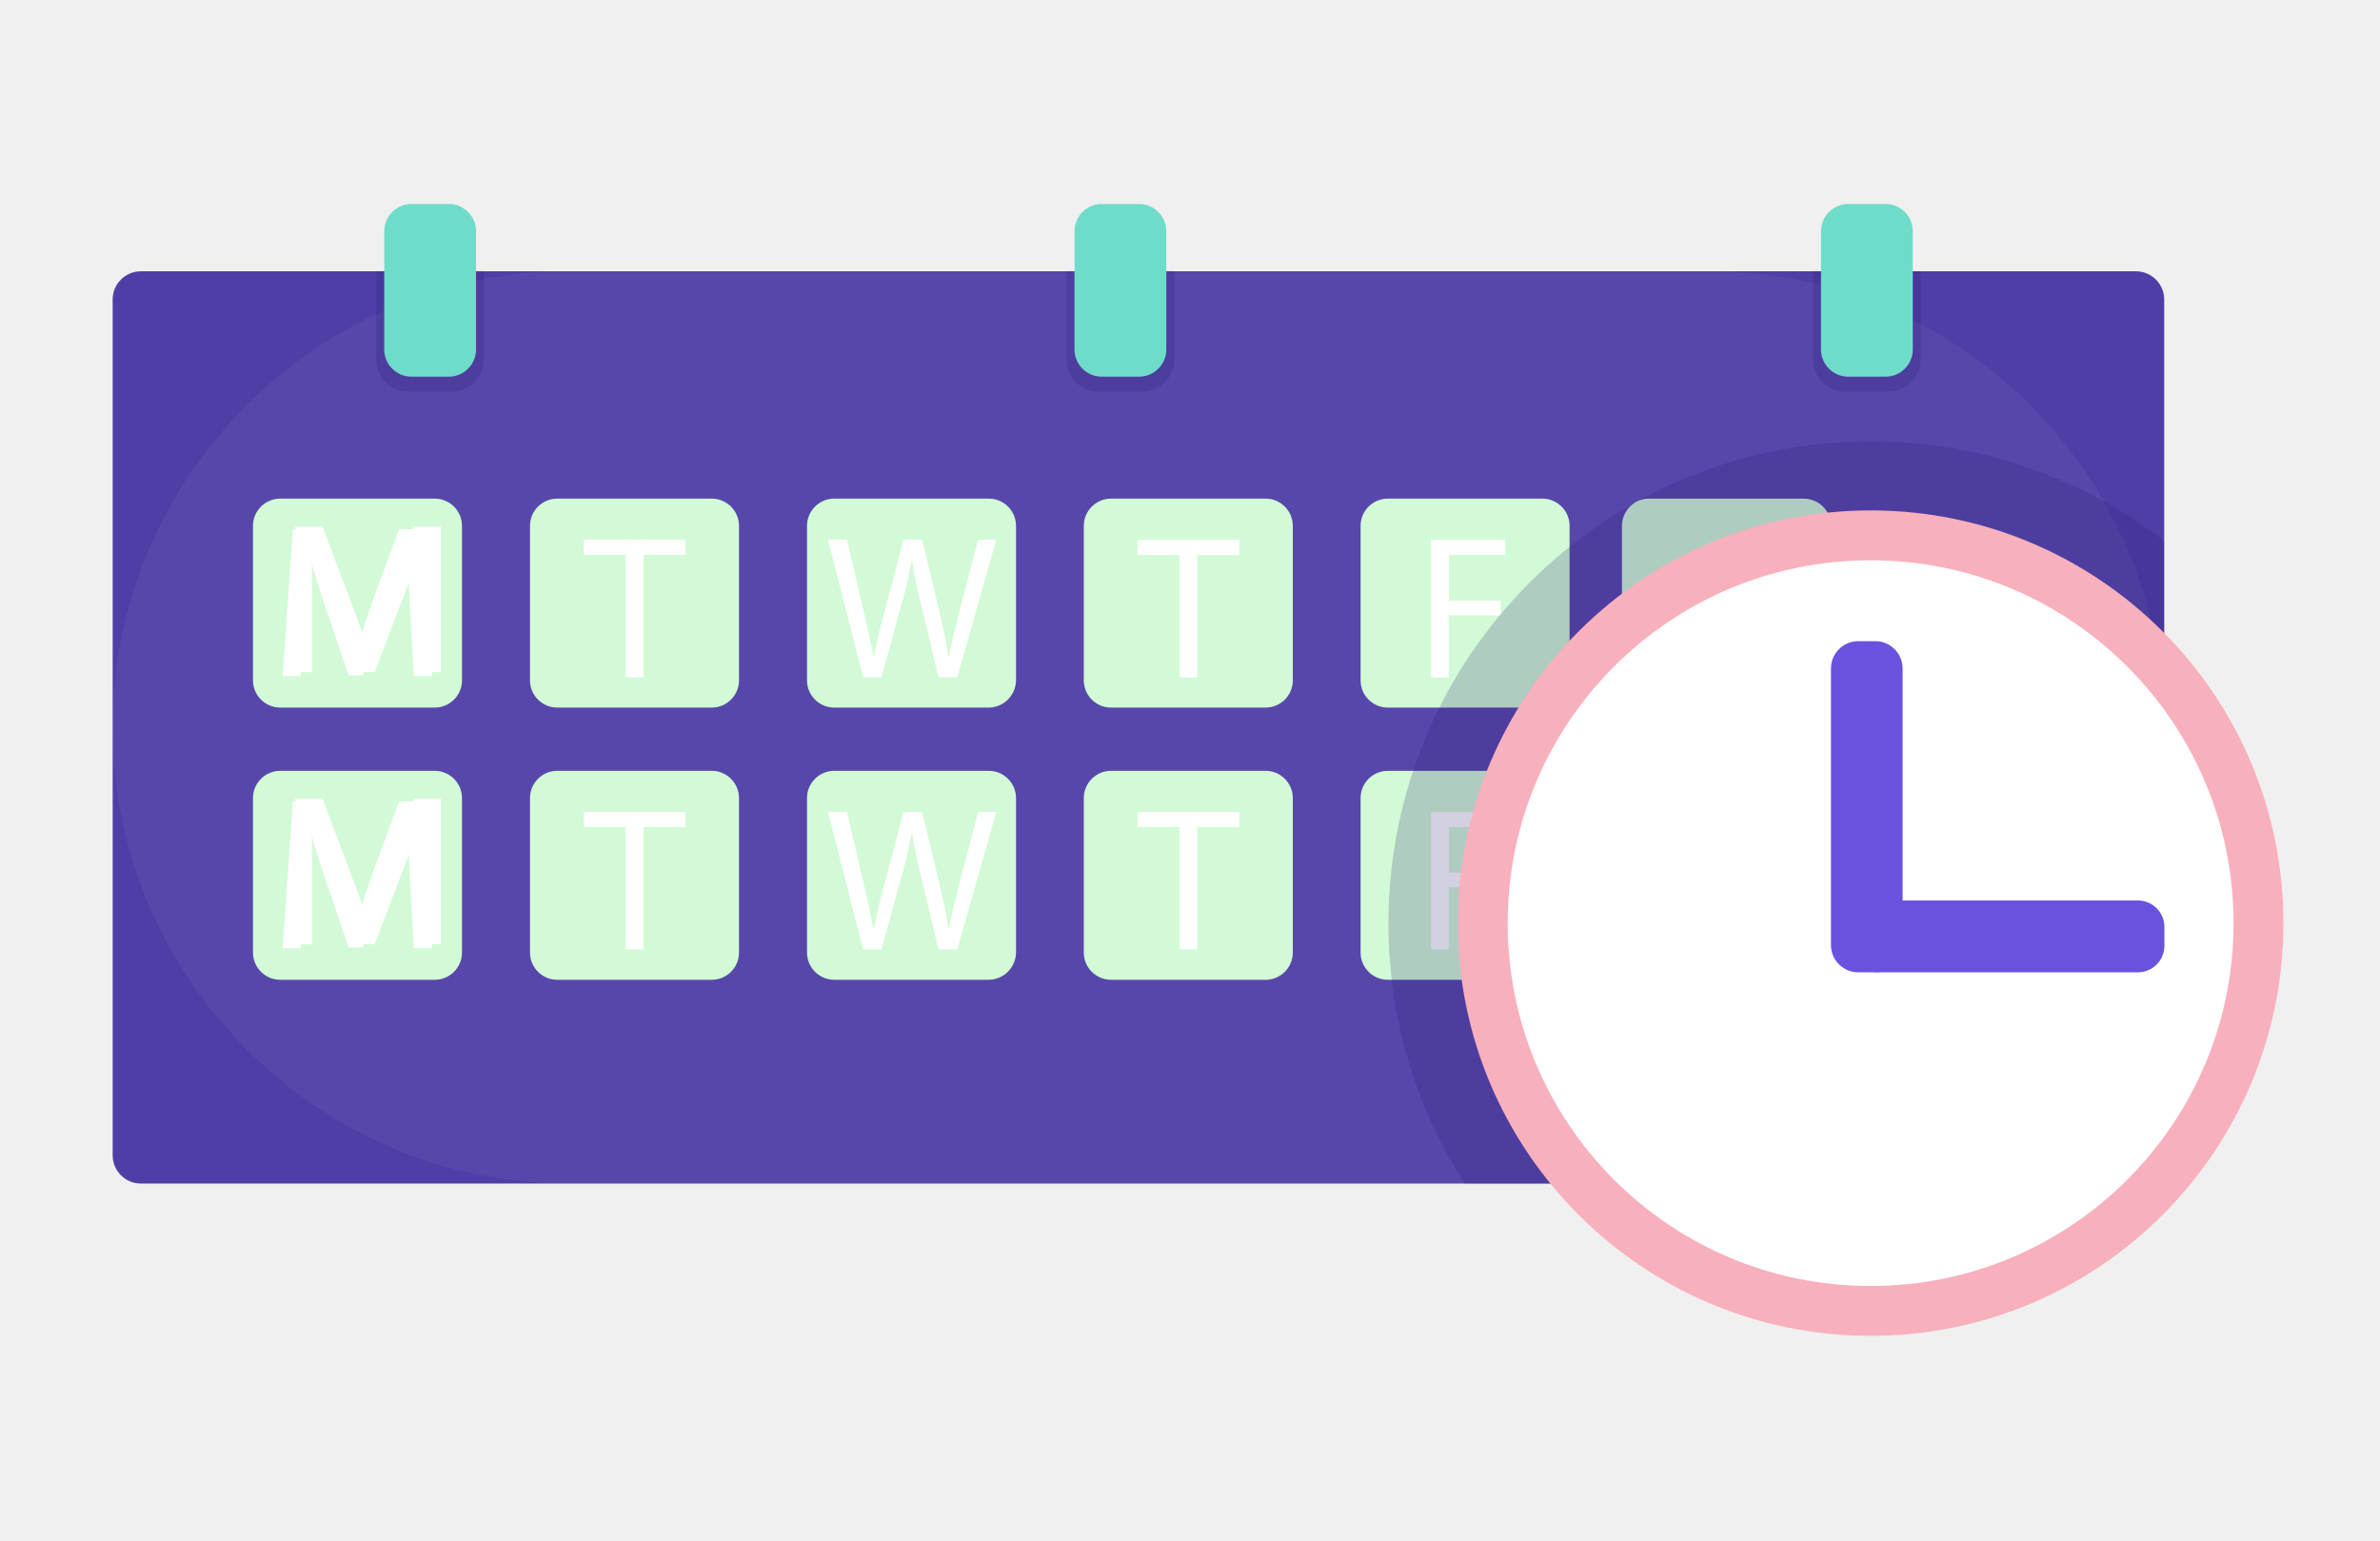
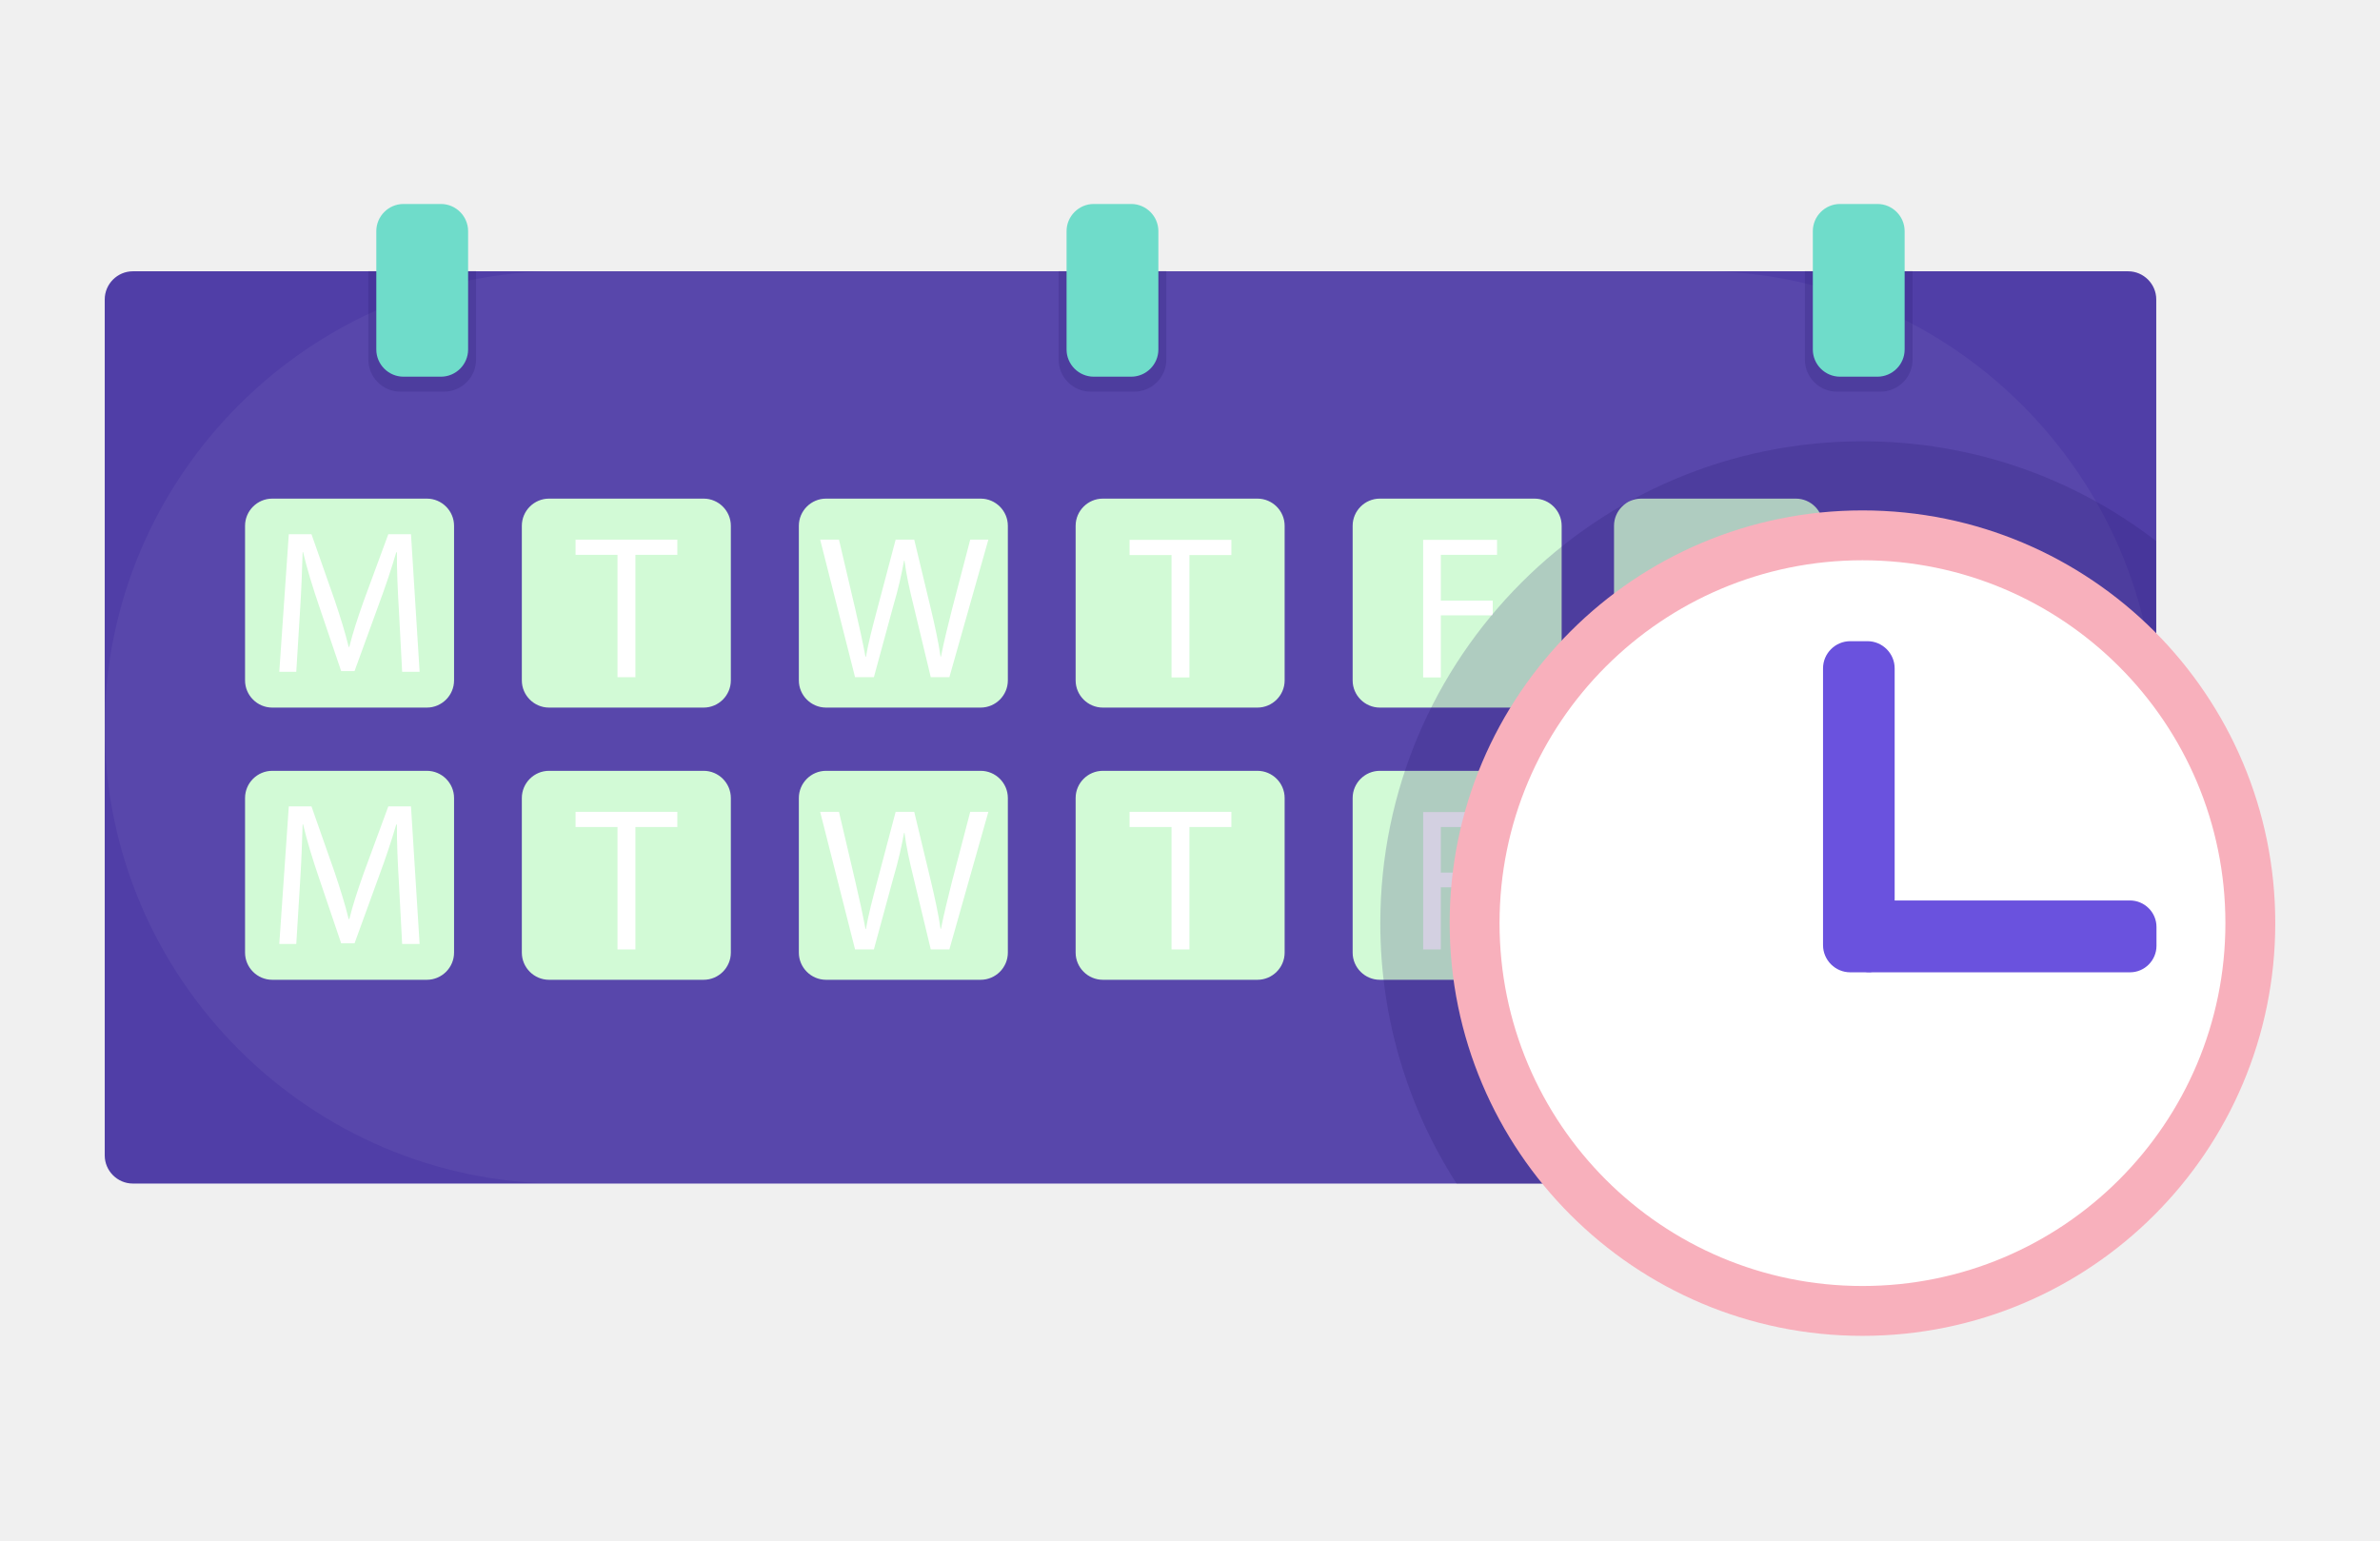
<svg xmlns="http://www.w3.org/2000/svg" version="1.1" id="Layer_1" x="0px" y="0px" viewBox="0 0 1049.9 679.5" style="enable-background:new 0 0 1049.9 679.5;" xml:space="preserve">
  <style type="text/css">
	.st0{fill:#503EA7;}
	.st1{opacity:5.000000e-02;}
	.st2{fill:#FFFFFF;}
	.st3{fill:#D2FAD6;}
- 	.st4{font-family:'MyriadPro-Regular';}
- 	.st5{font-size:90px;}
- 	.st6{opacity:0.2;fill:#23146B;}
- 	.st7{fill:#FFFFFF;stroke:#F8B0BC;stroke-width:22;stroke-miterlimit:10;}
- 	.st8{fill:#6A52DE;}
- 	.st9{fill:#6FDCCA;}
+ 	.st4{opacity:0.2;fill:#23146B;}
+ 	.st5{fill:#FFFFFF;stroke:#F8B0BC;stroke-width:22;stroke-miterlimit:10;}
+ 	.st6{fill:#6A52DE;}
+ 	.st7{fill:#6FDCCA;}
</style>
  <g>
+     <path class="st0" d="M938.8,522.2H58.6c-6.8,0-12.4-5.6-12.4-12.4V132.1c0-6.8,5.6-12.4,12.4-12.4h880.2c6.8,0,12.4,5.6,12.4,12.4   v377.8C951.2,516.7,945.6,522.2,938.8,522.2z" />
+   </g>
+   <g class="st1">
+     <path class="st2" d="M749.9,522.2H247.5c-110.7,0-201.3-90.6-201.3-201.3v0c0-110.7,90.6-201.3,201.3-201.3h502.4   c110.7,0,201.3,90.6,201.3,201.3v0C951.2,431.7,860.6,522.2,749.9,522.2z" />
+   </g>
+   <path class="st3" d="M792.2,312.2H724c-6.6,0-12-5.4-12-12V232c0-6.6,5.4-12,12-12h68.2c6.6,0,12,5.4,12,12v68.2  C804.2,306.8,798.8,312.2,792.2,312.2z" />
+   <path class="st3" d="M188.3,312.2h-68.2c-6.6,0-12-5.4-12-12V232c0-6.6,5.4-12,12-12h68.2c6.6,0,12,5.4,12,12v68.2  C200.3,306.8,194.9,312.2,188.3,312.2z" />
+   <g>
+     <path class="st2" d="M176,269.9c-0.5-8.5-1-18.6-0.9-26.2h-0.3c-2.1,7.1-4.6,14.7-7.7,23l-10.7,29.4h-5.9l-9.8-28.9   c-2.9-8.5-5.3-16.4-7-23.6h-0.2c-0.2,7.6-0.6,17.7-1.2,26.8l-1.6,26h-7.5l4.2-60.7h10l10.3,29.3c2.5,7.5,4.6,14.1,6.1,20.4h0.3   c1.5-6.1,3.7-12.8,6.4-20.4l10.8-29.3h10l3.8,60.7h-7.7L176,269.9z" />
+   </g>
+   <path class="st3" d="M310.4,312.2h-68.2c-6.6,0-12-5.4-12-12V232c0-6.6,5.4-12,12-12h68.2c6.6,0,12,5.4,12,12v68.2  C322.4,306.8,317,312.2,310.4,312.2z" />
+   <g>
+     <path class="st2" d="M272.3,244.8h-18.4v-6.7h44.9v6.7h-18.5v54h-7.9V244.8z" />
+   </g>
+   <path class="st3" d="M554.7,312.2h-68.2c-6.6,0-12-5.4-12-12V232c0-6.6,5.4-12,12-12h68.2c6.6,0,12,5.4,12,12v68.2  C566.7,306.8,561.3,312.2,554.7,312.2z" />
+   <g>
+     <path class="st2" d="M516.7,244.9h-18.4v-6.7h44.9v6.7h-18.5v54h-7.9V244.9z" />
+   </g>
+   <path class="st3" d="M676.9,312.2h-68.2c-6.6,0-12-5.4-12-12V232c0-6.6,5.4-12,12-12h68.2c6.6,0,12,5.4,12,12v68.2  C688.9,306.8,683.5,312.2,676.9,312.2z" />
+   <g>
+     <path class="st2" d="M627.7,238.2h32.7v6.6h-24.8v20.2h22.9v6.5h-22.9v27.4h-7.8V238.2z" />
+   </g>
+   <path class="st3" d="M432.6,312.2h-68.2c-6.6,0-12-5.4-12-12V232c0-6.6,5.4-12,12-12h68.2c6.6,0,12,5.4,12,12v68.2  C444.6,306.8,439.2,312.2,432.6,312.2z" />
+   <g>
+     <path class="st2" d="M377.2,298.8l-15.4-60.7h8.3l7.2,30.7c1.8,7.6,3.4,15.1,4.5,21h0.2c1-6,2.9-13.2,5-21.1l8.1-30.6h8.2l7.4,30.8   c1.7,7.2,3.3,14.4,4.2,20.8h0.2c1.3-6.7,3-13.4,4.9-21l8-30.6h8l-17.2,60.7h-8.2l-7.6-31.6c-1.9-7.7-3.2-13.7-4-19.8h-0.2   c-1.1,6-2.4,12-4.7,19.8l-8.6,31.6H377.2z" />
+   </g>
+   <g>
+     <path class="st3" d="M792.2,432.3H724c-6.6,0-12-5.4-12-12v-68.2c0-6.6,5.4-12,12-12h68.2c6.6,0,12,5.4,12,12v68.2   C804.2,426.9,798.8,432.3,792.2,432.3z" />
+     <path class="st3" d="M188.3,432.3h-68.2c-6.6,0-12-5.4-12-12v-68.2c0-6.6,5.4-12,12-12h68.2c6.6,0,12,5.4,12,12v68.2   C200.3,426.9,194.9,432.3,188.3,432.3z" />
    <g>
-       <path class="st0" d="M942.3,522.2H62.1c-6.8,0-12.4-5.6-12.4-12.4V132.1c0-6.8,5.6-12.4,12.4-12.4h880.2c6.8,0,12.4,5.6,12.4,12.4    v377.8C954.7,516.7,949.1,522.2,942.3,522.2z" />
+       <path class="st2" d="M176,390c-0.5-8.5-1-18.6-0.9-26.2h-0.3c-2.1,7.1-4.6,14.7-7.7,23l-10.7,29.4h-5.9l-9.8-28.9    c-2.9-8.5-5.3-16.4-7-23.6h-0.2c-0.2,7.6-0.6,17.7-1.2,26.8l-1.6,26h-7.5l4.2-60.7h10l10.3,29.3c2.5,7.5,4.6,14.1,6.1,20.4h0.3    c1.5-6.1,3.7-12.8,6.4-20.4l10.8-29.3h10l3.8,60.7h-7.7L176,390z" />
    </g>
-     <g class="st1">
-       <path class="st2" d="M753.4,522.2H251c-110.7,0-201.3-90.6-201.3-201.3v0c0-110.7,90.6-201.3,201.3-201.3h502.4    c110.7,0,201.3,90.6,201.3,201.3v0C954.7,431.7,864.1,522.2,753.4,522.2z" />
+     <path class="st3" d="M310.4,432.3h-68.2c-6.6,0-12-5.4-12-12v-68.2c0-6.6,5.4-12,12-12h68.2c6.6,0,12,5.4,12,12v68.2   C322.4,426.9,317,432.3,310.4,432.3z" />
+     <g>
+       <path class="st2" d="M272.3,364.9h-18.4v-6.7h44.9v6.7h-18.5v54h-7.9V364.9z" />
    </g>
+     <path class="st3" d="M554.7,432.3h-68.2c-6.6,0-12-5.4-12-12v-68.2c0-6.6,5.4-12,12-12h68.2c6.6,0,12,5.4,12,12v68.2   C566.7,426.9,561.3,432.3,554.7,432.3z" />
    <g>
-       <path class="st3" d="M795.7,312.2h-68.2c-6.6,0-12-5.4-12-12V232c0-6.6,5.4-12,12-12h68.2c6.6,0,12,5.4,12,12v68.2    C807.7,306.8,802.3,312.2,795.7,312.2z" />
-       <path class="st3" d="M191.8,312.2h-68.2c-6.6,0-12-5.4-12-12V232c0-6.6,5.4-12,12-12h68.2c6.6,0,12,5.4,12,12v68.2    C203.8,306.8,198.4,312.2,191.8,312.2z" />
-       <text transform="matrix(1 0 0 1 121.5557 296.5363)" class="st2 st4 st5">M</text>
-       <path class="st3" d="M314,312.2h-68.2c-6.6,0-12-5.4-12-12V232c0-6.6,5.4-12,12-12H314c6.6,0,12,5.4,12,12v68.2    C326,306.8,320.6,312.2,314,312.2z" />
-       <g>
-         <path class="st2" d="M275.9,244.8h-18.4v-6.7h44.9v6.7h-18.5v54h-7.9V244.8z" />
-       </g>
-       <path class="st3" d="M558.3,312.2h-68.2c-6.6,0-12-5.4-12-12V232c0-6.6,5.4-12,12-12h68.2c6.6,0,12,5.4,12,12v68.2    C570.3,306.8,564.9,312.2,558.3,312.2z" />
-       <g>
-         <path class="st2" d="M520.2,244.9h-18.4v-6.7h44.9v6.7h-18.5v54h-7.9V244.9z" />
-       </g>
-       <path class="st3" d="M680.4,312.2h-68.2c-6.6,0-12-5.4-12-12V232c0-6.6,5.4-12,12-12h68.2c6.6,0,12,5.4,12,12v68.2    C692.4,306.8,687,312.2,680.4,312.2z" />
-       <g>
-         <path class="st2" d="M631.3,238.2h32.7v6.6h-24.8v20.2H662v6.5h-22.9v27.4h-7.8V238.2z" />
-       </g>
-       <path class="st3" d="M436.1,312.2H368c-6.6,0-12-5.4-12-12V232c0-6.6,5.4-12,12-12h68.2c6.6,0,12,5.4,12,12v68.2    C448.1,306.8,442.7,312.2,436.1,312.2z" />
-       <g>
-         <path class="st2" d="M380.7,298.8l-15.4-60.7h8.3l7.2,30.7c1.8,7.6,3.4,15.1,4.5,21h0.2c1-6,2.9-13.2,5-21.1l8.1-30.6h8.2     l7.4,30.8c1.7,7.2,3.3,14.4,4.2,20.8h0.2c1.3-6.7,3-13.4,4.9-21l8-30.6h8l-17.2,60.7H414l-7.6-31.6c-1.9-7.7-3.2-13.7-4-19.8     h-0.2c-1.1,6-2.4,12-4.7,19.8l-8.6,31.6H380.7z" />
-       </g>
-       <g>
-         <path class="st2" d="M181,269.9c-0.5-9-1.1-19.9-1-28h-0.3c-2.2,7.6-4.9,15.7-8.2,24.6l-11.4,31.4h-6.3l-10.5-30.8     c-3.1-9.1-5.7-17.5-7.5-25.2h-0.2c-0.2,8.1-0.7,18.9-1.2,28.6l-1.7,27.8h-8l4.5-64.8h10.7l11,31.3c2.7,8,4.9,15.1,6.5,21.8h0.3     c1.6-6.5,3.9-13.6,6.8-21.8l11.5-31.3h10.7l4,64.8h-8.2L181,269.9z" />
-       </g>
+       <path class="st2" d="M516.7,364.9h-18.4v-6.7h44.9v6.7h-18.5v54h-7.9V364.9z" />
    </g>
-     <path class="st3" d="M795.7,432.3h-68.2c-6.6,0-12-5.4-12-12v-68.2c0-6.6,5.4-12,12-12h68.2c6.6,0,12,5.4,12,12v68.2   C807.7,426.9,802.3,432.3,795.7,432.3z" />
-     <path class="st3" d="M191.8,432.3h-68.2c-6.6,0-12-5.4-12-12v-68.2c0-6.6,5.4-12,12-12h68.2c6.6,0,12,5.4,12,12v68.2   C203.8,426.9,198.4,432.3,191.8,432.3z" />
-     <text transform="matrix(1 0 0 1 121.5557 416.611)" class="st2 st4 st5">M</text>
-     <path class="st3" d="M314,432.3h-68.2c-6.6,0-12-5.4-12-12v-68.2c0-6.6,5.4-12,12-12H314c6.6,0,12,5.4,12,12v68.2   C326,426.9,320.6,432.3,314,432.3z" />
+     <path class="st3" d="M676.9,432.3h-68.2c-6.6,0-12-5.4-12-12v-68.2c0-6.6,5.4-12,12-12h68.2c6.6,0,12,5.4,12,12v68.2   C688.9,426.9,683.5,432.3,676.9,432.3z" />
    <g>
-       <path class="st2" d="M275.9,364.9h-18.4v-6.7h44.9v6.7h-18.5v54h-7.9V364.9z" />
+       <path class="st2" d="M627.7,358.3h32.7v6.6h-24.8V385h22.9v6.5h-22.9v27.4h-7.8V358.3z" />
    </g>
-     <path class="st3" d="M558.3,432.3h-68.2c-6.6,0-12-5.4-12-12v-68.2c0-6.6,5.4-12,12-12h68.2c6.6,0,12,5.4,12,12v68.2   C570.3,426.9,564.9,432.3,558.3,432.3z" />
+     <path class="st3" d="M432.6,432.3h-68.2c-6.6,0-12-5.4-12-12v-68.2c0-6.6,5.4-12,12-12h68.2c6.6,0,12,5.4,12,12v68.2   C444.6,426.9,439.2,432.3,432.6,432.3z" />
    <g>
-       <path class="st2" d="M520.2,364.9h-18.4v-6.7h44.9v6.7h-18.5v54h-7.9V364.9z" />
-     </g>
-     <path class="st3" d="M680.4,432.3h-68.2c-6.6,0-12-5.4-12-12v-68.2c0-6.6,5.4-12,12-12h68.2c6.6,0,12,5.4,12,12v68.2   C692.4,426.9,687,432.3,680.4,432.3z" />
-     <g>
-       <path class="st2" d="M631.3,358.3h32.7v6.6h-24.8V385H662v6.5h-22.9v27.4h-7.8V358.3z" />
-     </g>
-     <path class="st3" d="M436.1,432.3H368c-6.6,0-12-5.4-12-12v-68.2c0-6.6,5.4-12,12-12h68.2c6.6,0,12,5.4,12,12v68.2   C448.1,426.9,442.7,432.3,436.1,432.3z" />
-     <g>
-       <path class="st2" d="M380.7,418.9l-15.4-60.7h8.3l7.2,30.7c1.8,7.6,3.4,15.1,4.5,21h0.2c1-6,2.9-13.2,5-21.1l8.1-30.6h8.2    l7.4,30.8c1.7,7.2,3.3,14.4,4.2,20.8h0.2c1.3-6.7,3-13.4,4.9-21l8-30.6h8l-17.2,60.7H414l-7.6-31.6c-1.9-7.7-3.2-13.7-4-19.8h-0.2    c-1.1,6-2.4,12-4.7,19.8l-8.6,31.6H380.7z" />
-     </g>
-     <g>
-       <path class="st2" d="M181,390c-0.5-9-1.1-19.9-1-28h-0.3c-2.2,7.6-4.9,15.7-8.2,24.6L160.1,418h-6.3l-10.5-30.8    c-3.1-9.1-5.7-17.5-7.5-25.2h-0.2c-0.2,8.1-0.7,18.9-1.2,28.6l-1.7,27.8h-8l4.5-64.8h10.7l11,31.3c2.7,8,4.9,15.1,6.5,21.8h0.3    c1.6-6.5,3.9-13.6,6.8-21.8l11.5-31.3h10.7l4,64.8h-8.2L181,390z" />
-     </g>
-     <path class="st6" d="M825.2,194.7c-117.4,0-212.7,95.2-212.7,212.7c0,42.3,12.4,81.8,33.7,114.9h296.1c6.8,0,12.4-5.6,12.4-12.4   V238.7C918.8,211.1,873.9,194.7,825.2,194.7z" />
-     <circle class="st7" cx="825.2" cy="407.3" r="171.1" />
-     <path class="st8" d="M827.3,429h-7.6c-6.6,0-12-5.4-12-12V294.9c0-6.6,5.4-12,12-12h7.6c6.6,0,12,5.4,12,12V417   C839.3,423.6,833.9,429,827.3,429z" />
-     <path class="st8" d="M816.8,417.3V409c0-6.4,5.2-11.7,11.7-11.7h114.6c6.4,0,11.7,5.2,11.7,11.7v8.3c0,6.4-5.2,11.7-11.7,11.7   H828.5C822.1,428.9,816.8,423.7,816.8,417.3z" />
-     <g>
-       <path class="st6" d="M166,119.6v39.1c0,7.7,6.3,14.1,14.1,14.1h19.3c7.7,0,14.1-6.3,14.1-14.1v-39.1H166z" />
-       <path class="st9" d="M198,166.2h-16.5c-6.6,0-12-5.4-12-12V102c0-6.6,5.4-12,12-12H198c6.6,0,12,5.4,12,12v52.2    C210,160.8,204.6,166.2,198,166.2z" />
-     </g>
-     <g>
-       <path class="st6" d="M470.5,119.6v39.1c0,7.7,6.3,14.1,14.1,14.1h19.3c7.7,0,14.1-6.3,14.1-14.1v-39.1H470.5z" />
-       <path class="st9" d="M502.5,166.2H486c-6.6,0-12-5.4-12-12V102c0-6.6,5.4-12,12-12h16.5c6.6,0,12,5.4,12,12v52.2    C514.5,160.8,509.1,166.2,502.5,166.2z" />
-     </g>
-     <g>
-       <path class="st6" d="M799.8,119.6v39.1c0,7.7,6.3,14.1,14.1,14.1h19.3c7.7,0,14.1-6.3,14.1-14.1v-39.1H799.8z" />
-       <path class="st9" d="M831.8,166.2h-16.5c-6.6,0-12-5.4-12-12V102c0-6.6,5.4-12,12-12h16.5c6.6,0,12,5.4,12,12v52.2    C843.8,160.8,838.4,166.2,831.8,166.2z" />
+       <path class="st2" d="M377.2,418.9l-15.4-60.7h8.3l7.2,30.7c1.8,7.6,3.4,15.1,4.5,21h0.2c1-6,2.9-13.2,5-21.1l8.1-30.6h8.2    l7.4,30.8c1.7,7.2,3.3,14.4,4.2,20.8h0.2c1.3-6.7,3-13.4,4.9-21l8-30.6h8l-17.2,60.7h-8.2l-7.6-31.6c-1.9-7.7-3.2-13.7-4-19.8    h-0.2c-1.1,6-2.4,12-4.7,19.8l-8.6,31.6H377.2z" />
    </g>
  </g>
+   <path class="st4" d="M821.6,194.7c-117.4,0-212.7,95.2-212.7,212.7c0,42.3,12.4,81.8,33.7,114.9h296.1c6.8,0,12.4-5.6,12.4-12.4  V238.7C915.3,211.1,870.4,194.7,821.6,194.7z" />
+   <circle class="st5" cx="821.6" cy="407.3" r="171.1" />
+   <path class="st6" d="M823.8,429h-7.6c-6.6,0-12-5.4-12-12V294.9c0-6.6,5.4-12,12-12h7.6c6.6,0,12,5.4,12,12V417  C835.8,423.6,830.4,429,823.8,429z" />
+   <path class="st6" d="M813.3,417.3V409c0-6.4,5.2-11.7,11.7-11.7h114.6c6.4,0,11.7,5.2,11.7,11.7v8.3c0,6.4-5.2,11.7-11.7,11.7H824.9  C818.5,428.9,813.3,423.7,813.3,417.3z" />
+   <g>
+     <path class="st4" d="M162.5,119.6v39.1c0,7.7,6.3,14.1,14.1,14.1h19.3c7.7,0,14.1-6.3,14.1-14.1v-39.1H162.5z" />
+     <path class="st7" d="M194.5,166.2H178c-6.6,0-12-5.4-12-12V102c0-6.6,5.4-12,12-12h16.5c6.6,0,12,5.4,12,12v52.2   C206.5,160.8,201.1,166.2,194.5,166.2z" />
+   </g>
+   <g>
+     <path class="st4" d="M467,119.6v39.1c0,7.7,6.3,14.1,14.1,14.1h19.3c7.7,0,14.1-6.3,14.1-14.1v-39.1H467z" />
+     <path class="st7" d="M499,166.2h-16.5c-6.6,0-12-5.4-12-12V102c0-6.6,5.4-12,12-12H499c6.6,0,12,5.4,12,12v52.2   C511,160.8,505.6,166.2,499,166.2z" />
+   </g>
+   <g>
+     <path class="st4" d="M796.2,119.6v39.1c0,7.7,6.3,14.1,14.1,14.1h19.3c7.7,0,14.1-6.3,14.1-14.1v-39.1H796.2z" />
+     <path class="st7" d="M828.2,166.2h-16.5c-6.6,0-12-5.4-12-12V102c0-6.6,5.4-12,12-12h16.5c6.6,0,12,5.4,12,12v52.2   C840.2,160.8,834.8,166.2,828.2,166.2z" />
+   </g>
</svg>
